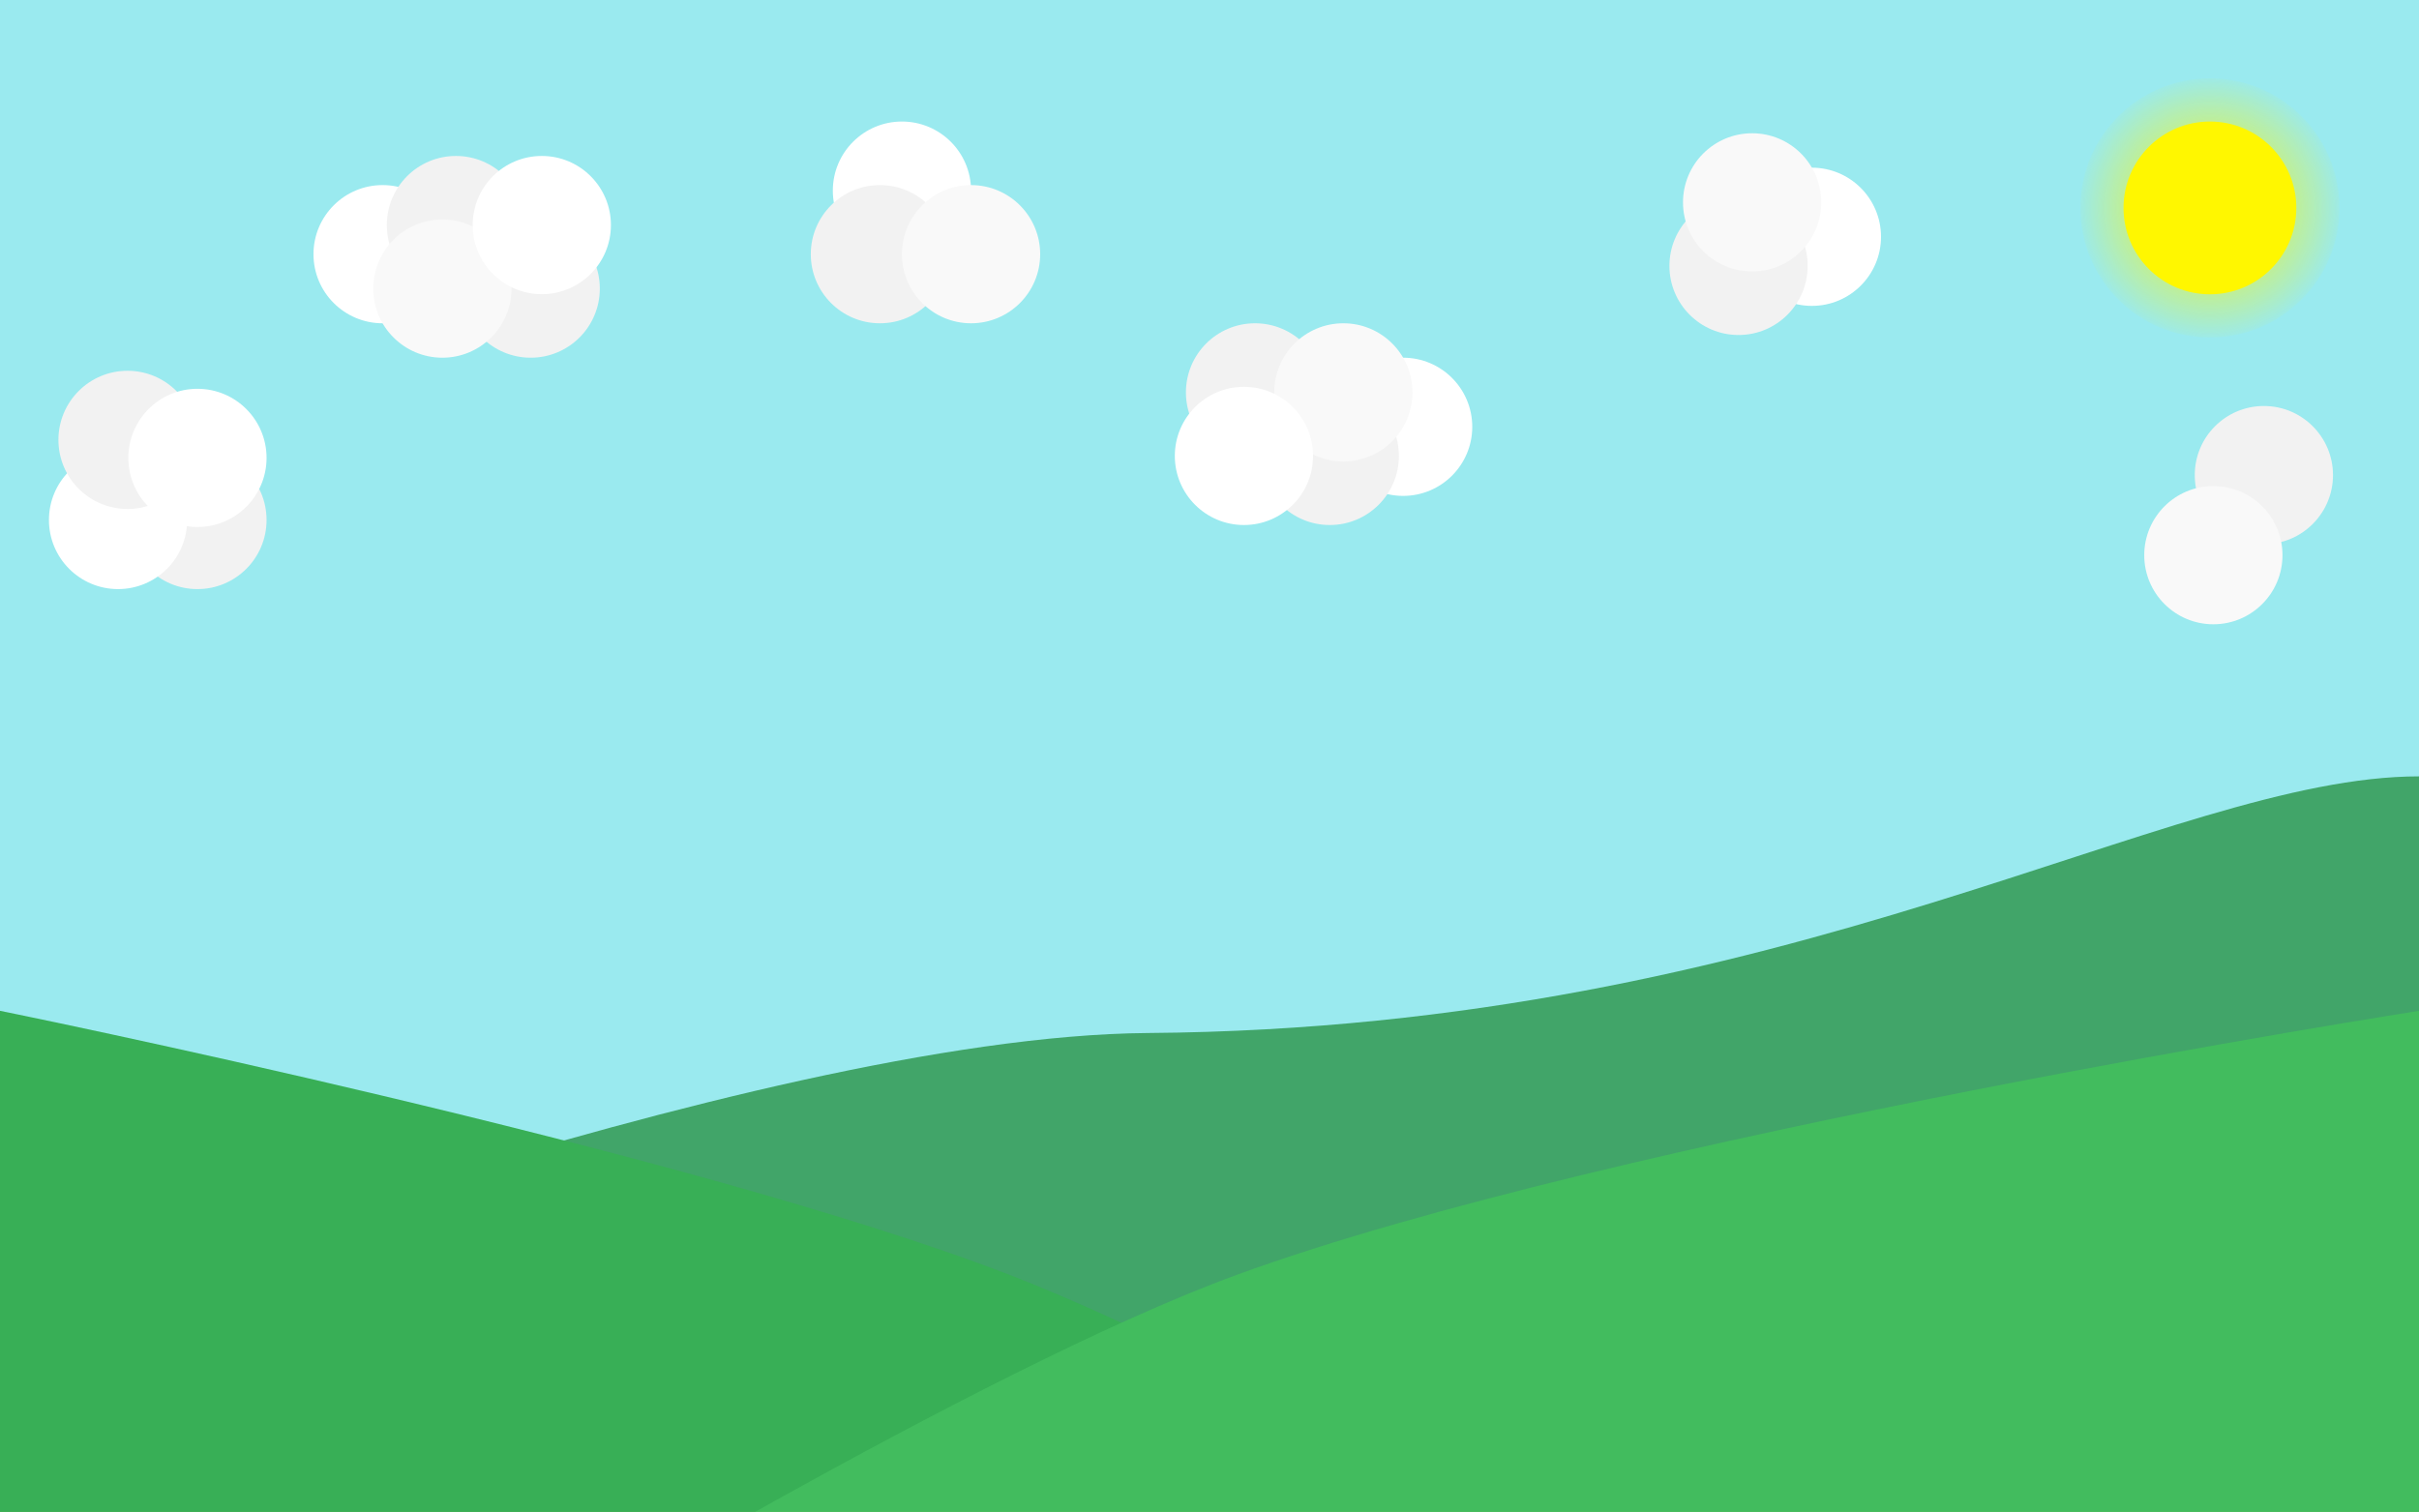
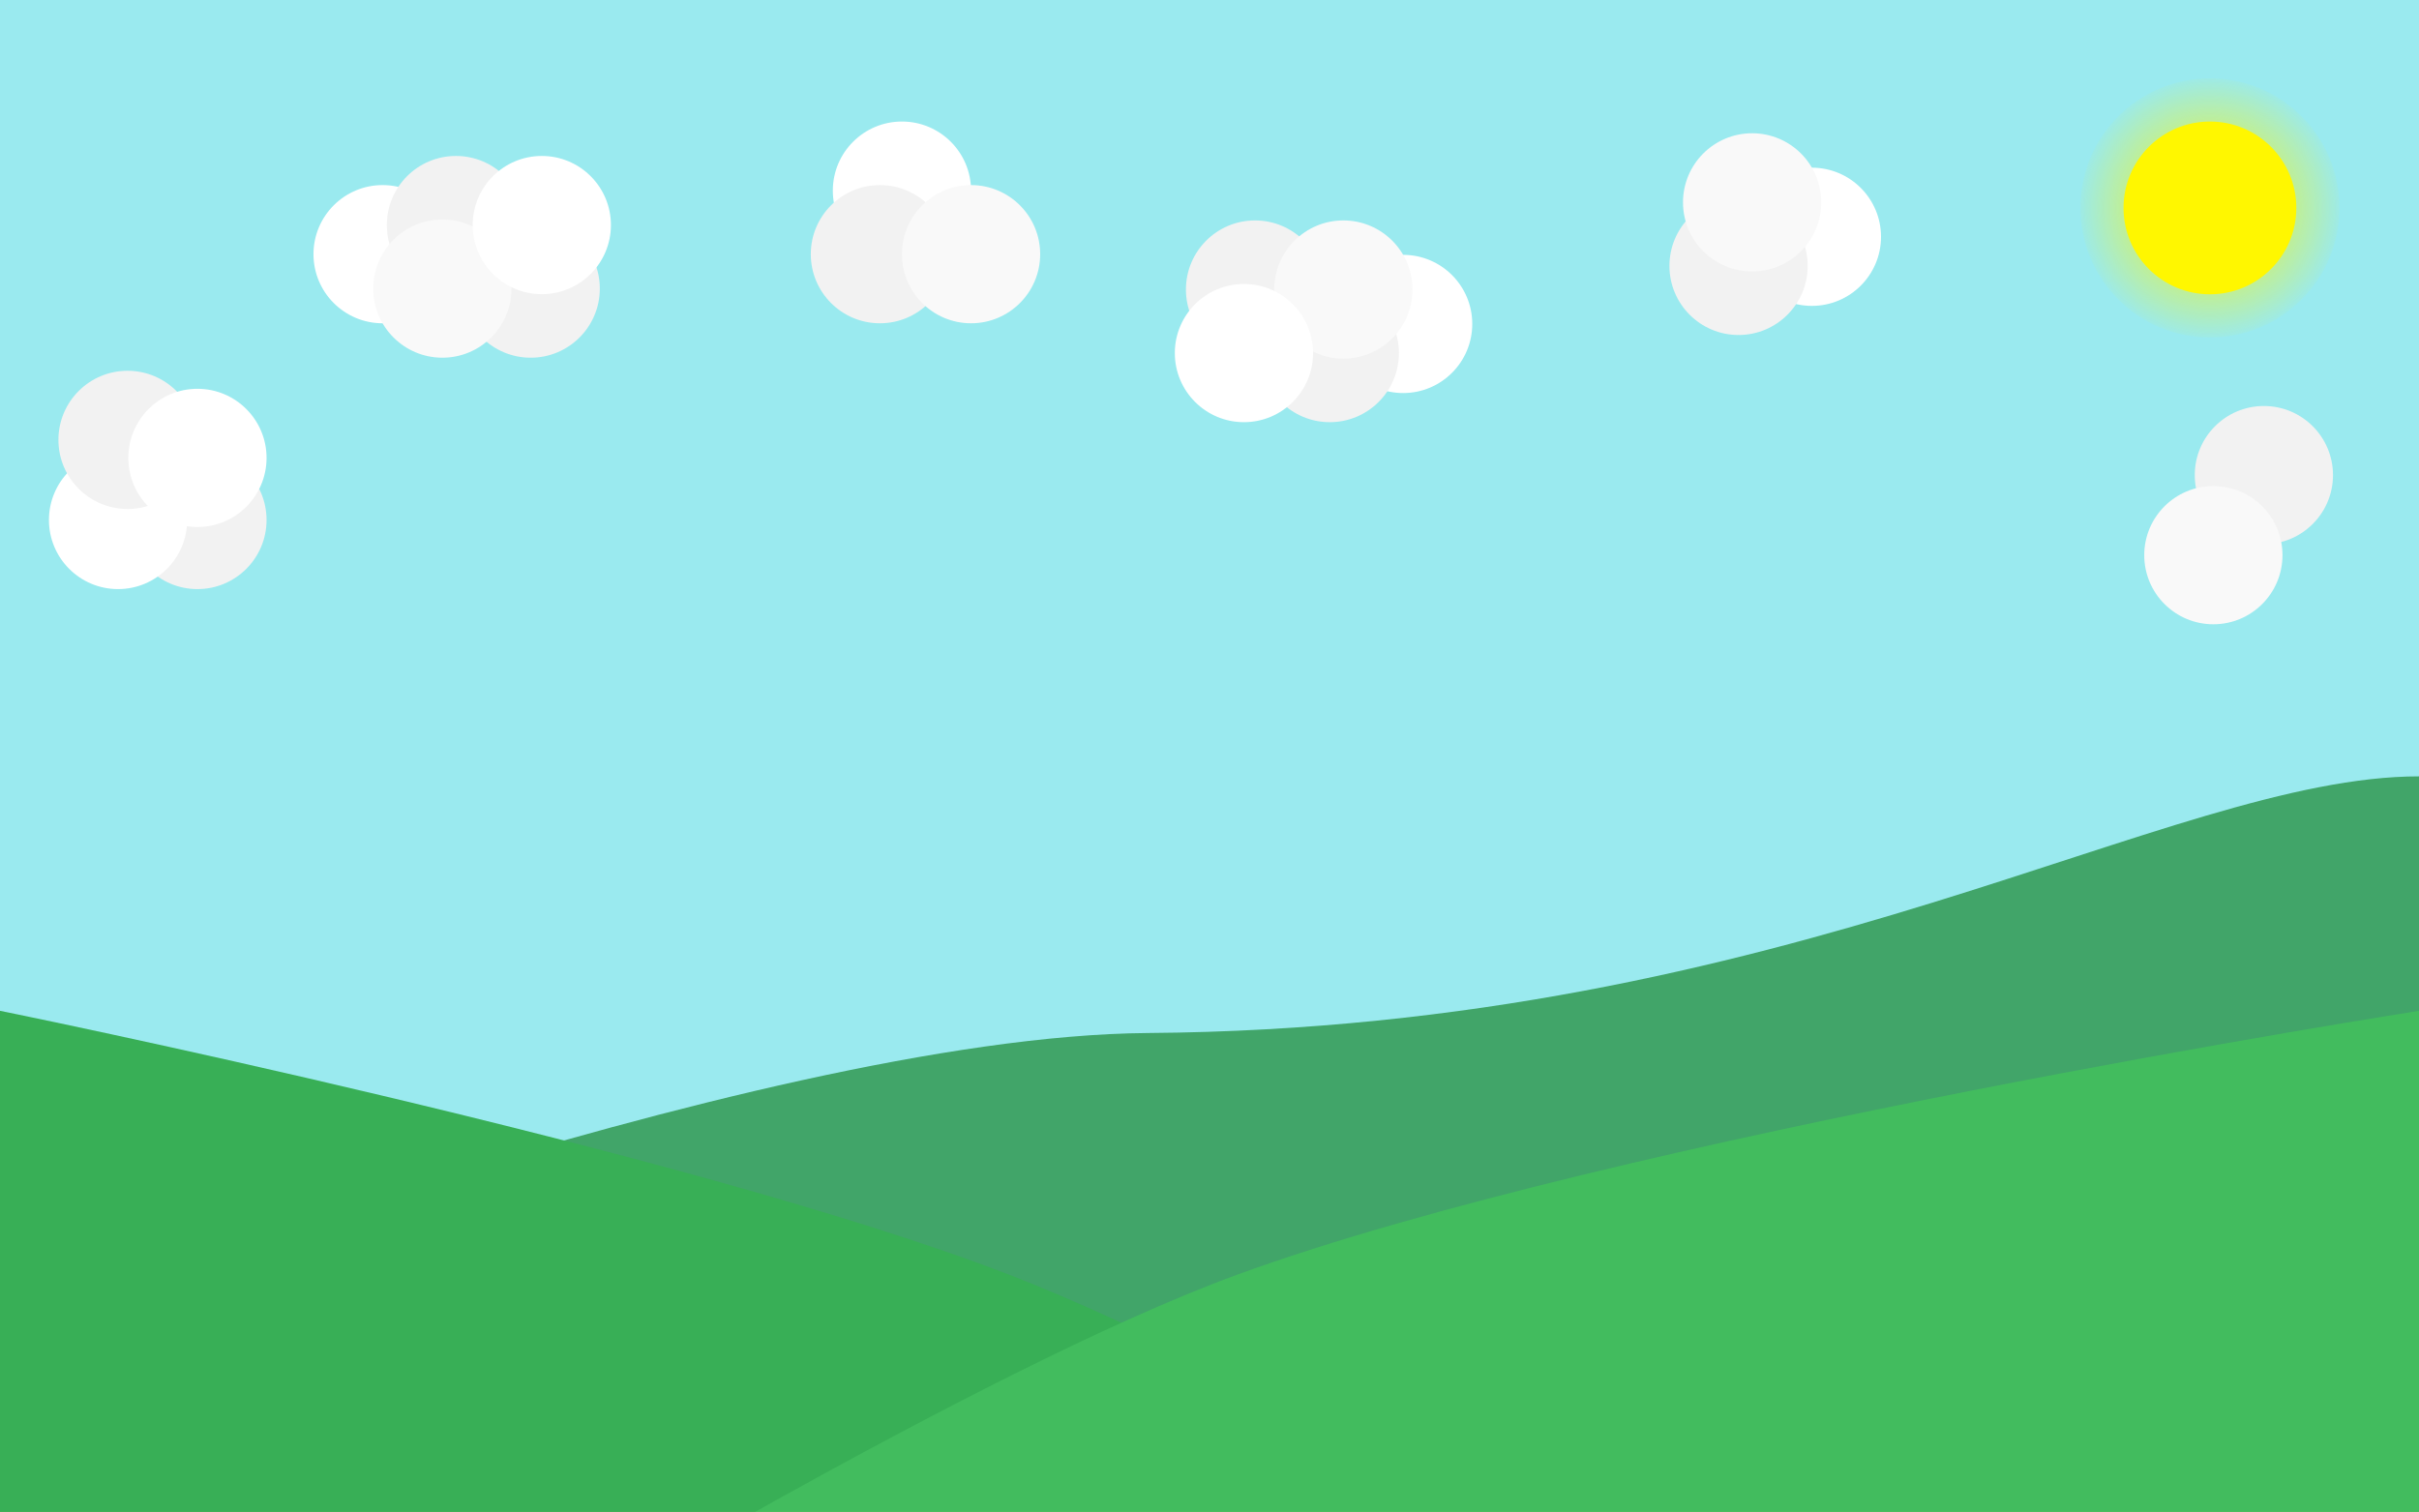
<svg xmlns="http://www.w3.org/2000/svg" xmlns:xlink="http://www.w3.org/1999/xlink" id="svg4705" version="1.1" viewBox="0 0 1016 635" height="2400" width="3840">
  <defs id="defs4699">
    <linearGradient id="linearGradient13">
      <stop style="stop-color:#fff700;stop-opacity:1;" offset="0" id="stop13" />
      <stop style="stop-color:#fff700;stop-opacity:0.039;" offset="1" id="stop14" />
    </linearGradient>
    <radialGradient xlink:href="#linearGradient13" id="radialGradient14" cx="307.862" cy="-31.844" fx="307.862" fy="-31.844" r="19.844" gradientUnits="userSpaceOnUse" gradientTransform="matrix(2.742857,0,0,2.742857,83.76815,0)" />
  </defs>
  <g id="layer5">
    <rect style="fill:#9aeaef;fill-opacity:1;stroke-width:12.587;stroke-linecap:round;stroke-linejoin:round;paint-order:stroke markers fill" id="rect1" width="1016" height="635" x="0" y="-635" rx="0" ry="0" transform="scale(1,-1)" />
    <g id="g16">
      <circle style="fill:#ffffff;fill-opacity:1;stroke-width:3.733;stroke-linecap:round;stroke-linejoin:round;paint-order:stroke markers fill" id="path1" cx="160.694" cy="106.784" r="29.029" />
      <circle style="fill:#f2f2f2;fill-opacity:1;stroke-width:3.733;stroke-linecap:round;stroke-linejoin:round;paint-order:stroke markers fill" id="circle2" cx="191.504" cy="94.548" r="29.029" />
      <circle style="fill:#f2f2f2;fill-opacity:1;stroke-width:3.733;stroke-linecap:round;stroke-linejoin:round;paint-order:stroke markers fill" id="circle4" cx="222.898" cy="121.243" r="29.029" />
      <circle style="fill:#f9f9f9;fill-opacity:1;stroke-width:3.733;stroke-linecap:round;stroke-linejoin:round;paint-order:stroke markers fill" id="circle1" cx="185.802" cy="121.243" r="29.029" />
      <circle style="fill:#ffffff;fill-opacity:1;stroke-width:3.733;stroke-linecap:round;stroke-linejoin:round;paint-order:stroke markers fill" id="circle3" cx="227.563" cy="94.548" r="29.029" />
    </g>
-     <g id="g18">
+     <g id="g18" transform="translate(0,-43.20808)">
      <circle style="fill:#ffffff;fill-opacity:1;stroke-width:3.733;stroke-linecap:round;stroke-linejoin:round;paint-order:stroke markers fill" id="circle5" cx="-589.332" cy="-179.301" r="29.029" transform="scale(-1)" />
      <circle style="fill:#f2f2f2;fill-opacity:1;stroke-width:3.733;stroke-linecap:round;stroke-linejoin:round;paint-order:stroke markers fill" id="circle6" cx="-558.522" cy="-191.537" r="29.029" transform="scale(-1)" />
      <circle style="fill:#f2f2f2;fill-opacity:1;stroke-width:3.733;stroke-linecap:round;stroke-linejoin:round;paint-order:stroke markers fill" id="circle7" cx="-527.128" cy="-164.841" r="29.029" transform="scale(-1)" />
      <circle style="fill:#f9f9f9;fill-opacity:1;stroke-width:3.733;stroke-linecap:round;stroke-linejoin:round;paint-order:stroke markers fill" id="circle8" cx="-564.224" cy="-164.841" r="29.029" transform="scale(-1)" />
      <circle style="fill:#ffffff;fill-opacity:1;stroke-width:3.733;stroke-linecap:round;stroke-linejoin:round;paint-order:stroke markers fill" id="circle9" cx="-522.463" cy="-191.537" r="29.029" transform="scale(-1)" />
    </g>
    <g id="g17">
      <circle style="fill:#ffffff;fill-opacity:1;stroke-width:3.733;stroke-linecap:round;stroke-linejoin:round;paint-order:stroke markers fill" id="circle10" cx="378.823" cy="80.088" r="29.029" />
      <circle style="fill:#f2f2f2;fill-opacity:1;stroke-width:3.733;stroke-linecap:round;stroke-linejoin:round;paint-order:stroke markers fill" id="circle22" cx="-369.571" cy="106.784" r="29.029" transform="scale(-1,1)" />
      <circle style="fill:#f9f9f9;fill-opacity:1;stroke-width:3.733;stroke-linecap:round;stroke-linejoin:round;paint-order:stroke markers fill" id="circle11" cx="407.852" cy="106.784" r="29.029" />
    </g>
    <g id="g21">
      <circle style="opacity:1;fill:url(#radialGradient14);fill-opacity:1;stroke-width:2.968;stroke-linecap:round;stroke-linejoin:round;paint-order:stroke markers fill" id="circle12" cx="928.186" cy="-87.345" transform="scale(1,-1)" r="54.429" />
      <circle style="fill:#fff700;fill-opacity:1;stroke-width:1.978;stroke-linecap:round;stroke-linejoin:round;paint-order:stroke markers fill" id="path11" cx="928.186" cy="-87.345" transform="scale(1,-1)" r="36.286" />
    </g>
    <g id="g19">
      <circle style="fill:#ffffff;fill-opacity:1;stroke-width:3.733;stroke-linecap:round;stroke-linejoin:round;paint-order:stroke markers fill" id="circle19" cx="-761.014" cy="-99.472" r="29.029" transform="scale(-1)" />
      <circle style="fill:#f2f2f2;fill-opacity:1;stroke-width:3.733;stroke-linecap:round;stroke-linejoin:round;paint-order:stroke markers fill" id="circle20" cx="-730.204" cy="-111.708" r="29.029" transform="scale(-1)" />
      <circle style="fill:#f9f9f9;fill-opacity:1;stroke-width:3.733;stroke-linecap:round;stroke-linejoin:round;paint-order:stroke markers fill" id="circle21" cx="-735.906" cy="-85.012" r="29.029" transform="scale(-1)" />
    </g>
    <g id="g20">
      <circle style="fill:#f2f2f2;fill-opacity:1;stroke-width:3.733;stroke-linecap:round;stroke-linejoin:round;paint-order:stroke markers fill" id="circle15" cx="-950.848" cy="199.593" r="29.029" transform="scale(-1,1)" />
      <circle style="fill:#f9f9f9;fill-opacity:1;stroke-width:3.733;stroke-linecap:round;stroke-linejoin:round;paint-order:stroke markers fill" id="circle23" cx="-929.629" cy="233.233" r="29.029" transform="scale(-1,1)" />
    </g>
    <g id="g15">
      <circle style="fill:#f2f2f2;fill-opacity:1;stroke-width:3.733;stroke-linecap:round;stroke-linejoin:round;paint-order:stroke markers fill" id="circle16" cx="82.928" cy="218.452" r="29.029" />
      <circle style="fill:#ffffff;fill-opacity:1;stroke-width:3.733;stroke-linecap:round;stroke-linejoin:round;paint-order:stroke markers fill" id="circle14" cx="49.586" cy="-218.452" r="29.029" transform="scale(1,-1)" />
      <circle style="fill:#f2f2f2;fill-opacity:1;stroke-width:3.733;stroke-linecap:round;stroke-linejoin:round;paint-order:stroke markers fill" id="circle13" cx="53.569" cy="-184.793" r="29.029" transform="scale(1,-1)" />
      <circle style="fill:#ffffff;fill-opacity:1;stroke-width:3.733;stroke-linecap:round;stroke-linejoin:round;paint-order:stroke markers fill" id="circle18" cx="82.928" cy="192.363" r="29.029" />
    </g>
  </g>
  <g id="layer1" style="opacity:0.8">
    <path style="fill:#2a9347;fill-opacity:1;stroke:none;stroke-width:0.726px;stroke-linecap:butt;stroke-linejoin:miter;stroke-opacity:1" d="m 1016,326.157 c -104.898,0 -262.858,105.769 -533.918,107.821 C 316.214,435.234 0,557.609 0,557.609 v 137.625 h 1016 z" id="path94" />
    <path style="fill:#1fa02f;fill-opacity:1;stroke:none;stroke-width:0.726px;stroke-linecap:butt;stroke-linejoin:miter;stroke-opacity:1" d="m 0,424.648 c 0,0 287.734,58.304 424.024,110.931 107.281,41.425 305.837,159.656 305.837,159.656 H 0 Z" id="path93" />
    <path style="fill:#2cb03a;fill-opacity:1;stroke:none;stroke-width:0.726px;stroke-linecap:butt;stroke-linejoin:miter;stroke-opacity:1" d="m 1016,424.648 c 0,0 -337.293,52.7 -496.596,110.931 C 411.393,575.06 213.567,695.234 213.567,695.234 H 1016 Z" id="path95" />
  </g>
  <g id="layer3" style="display:none">
    <rect style="opacity:0.5;fill:#ff0000;stroke-width:1.976;stroke-linejoin:round;paint-order:stroke markers fill" id="rect2861" width="1016" height="63.5" x="0" y="571.5" />
  </g>
</svg>
